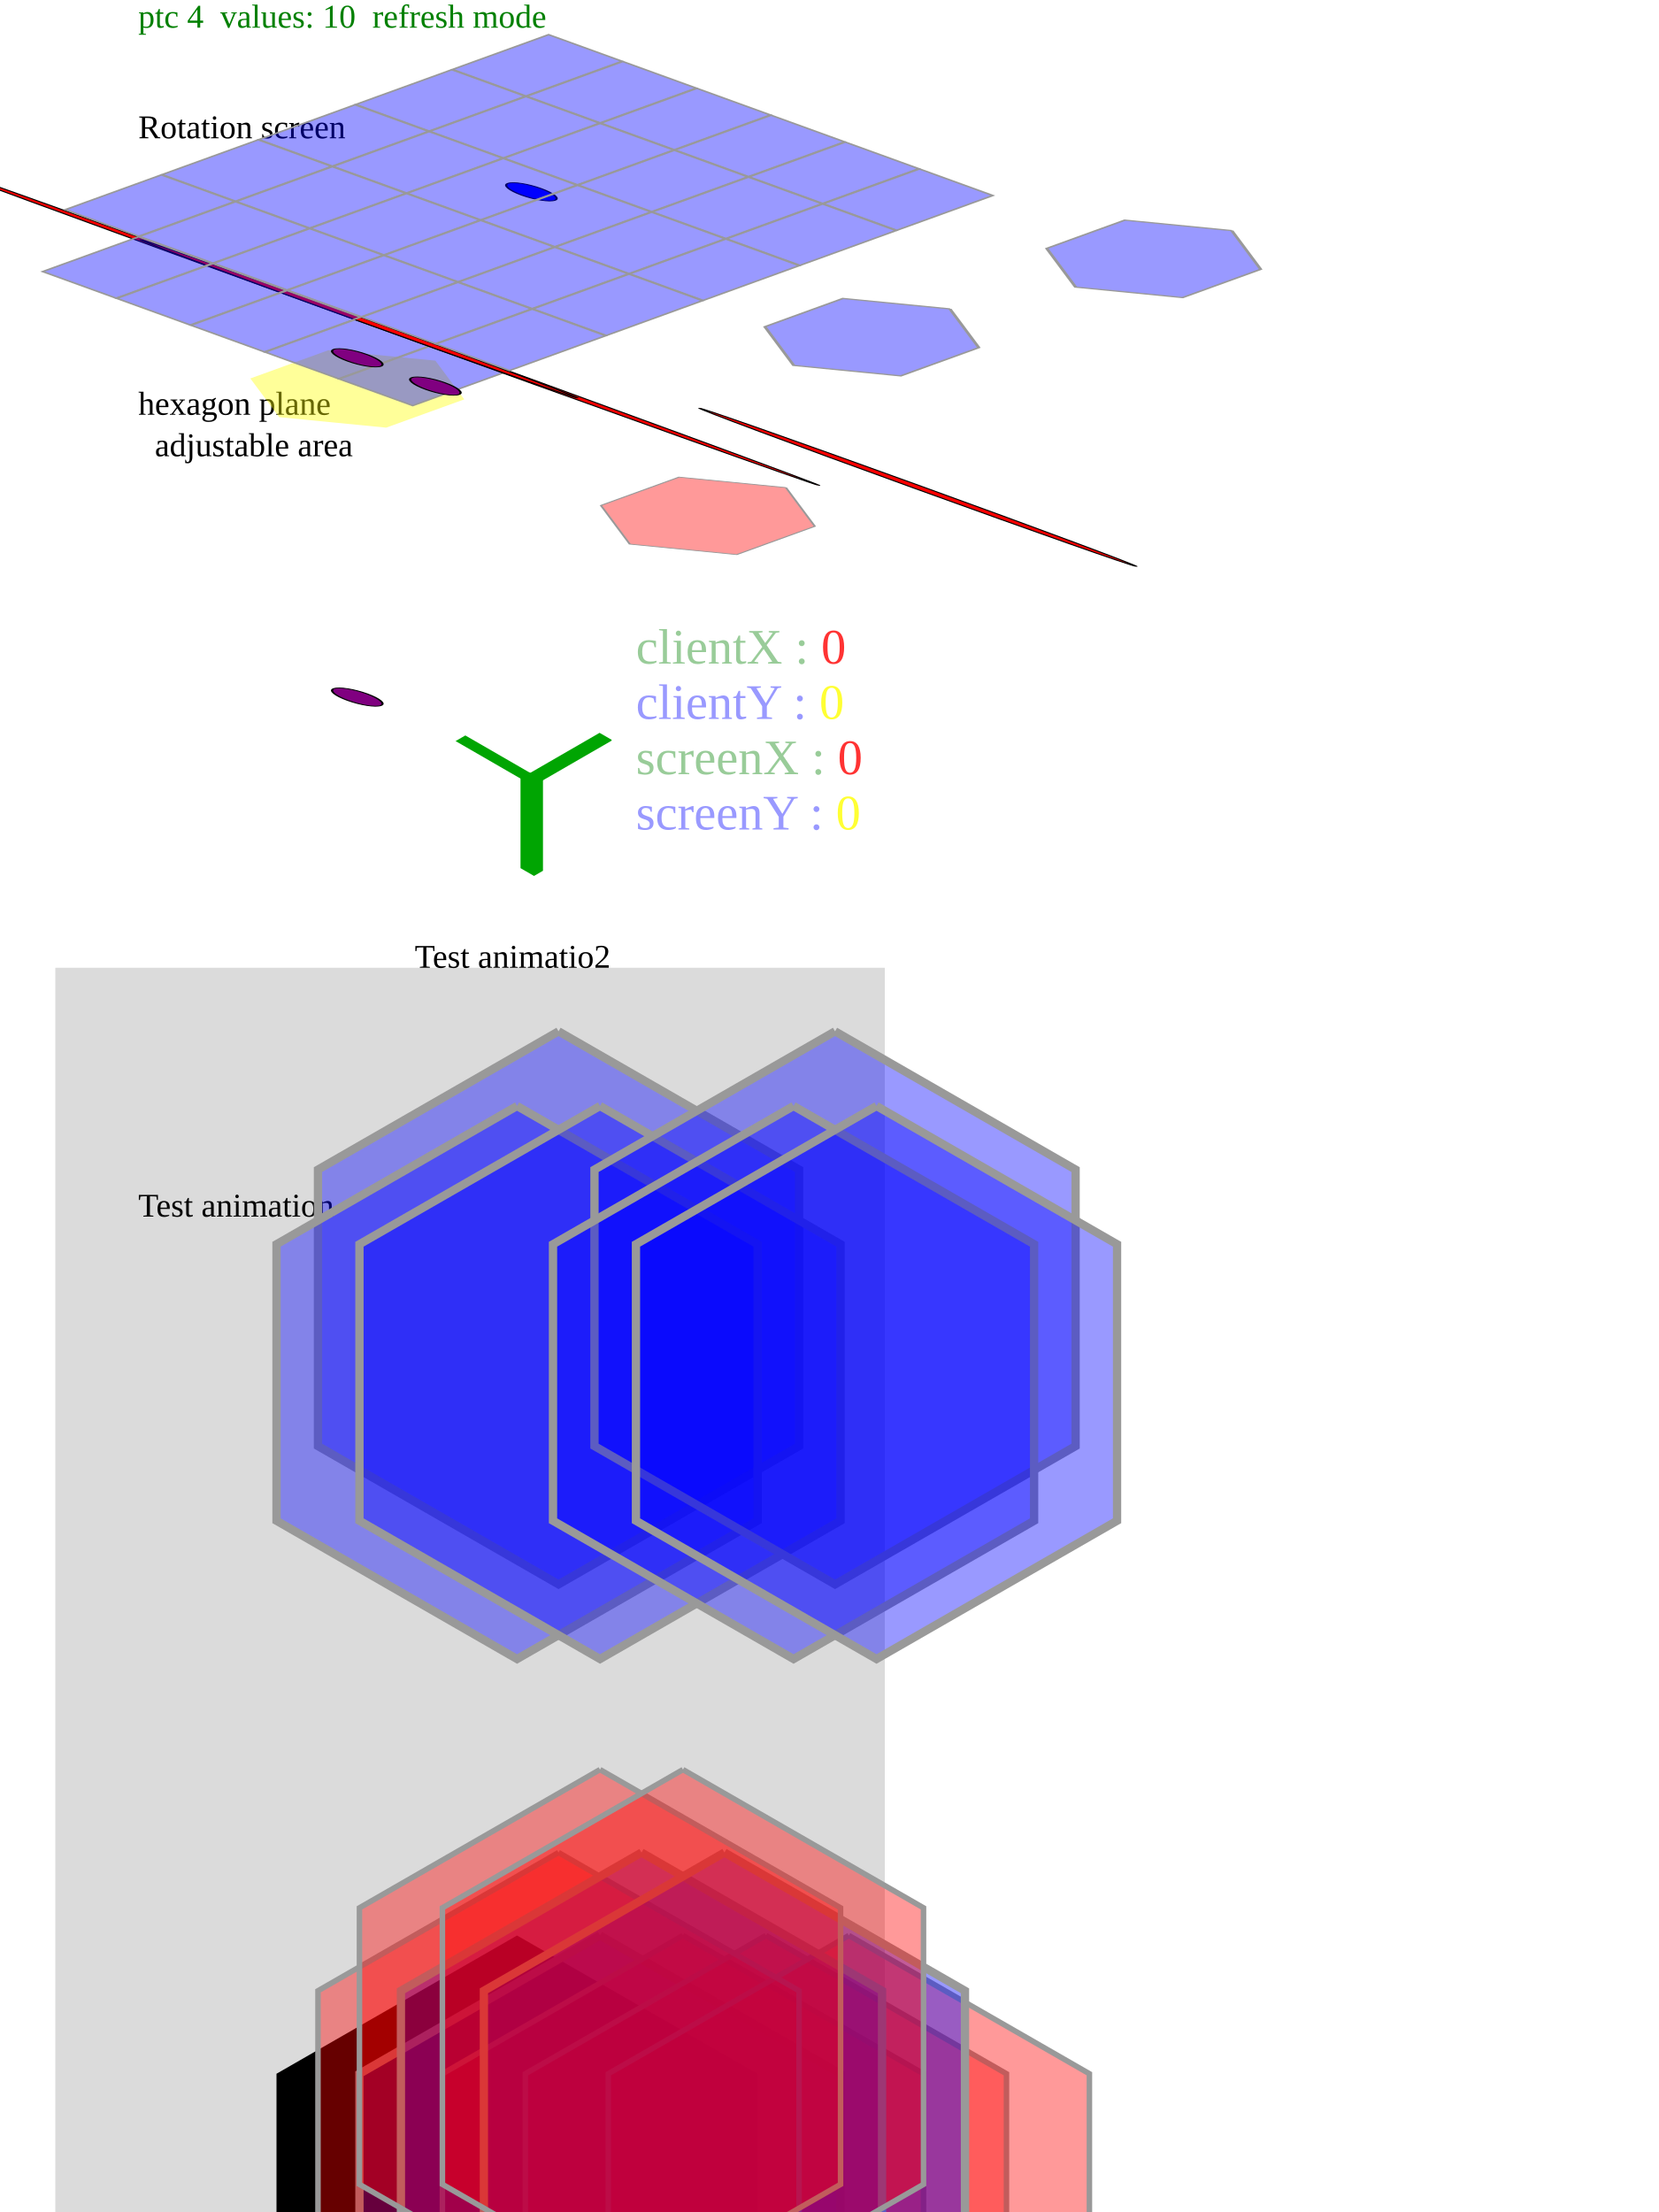
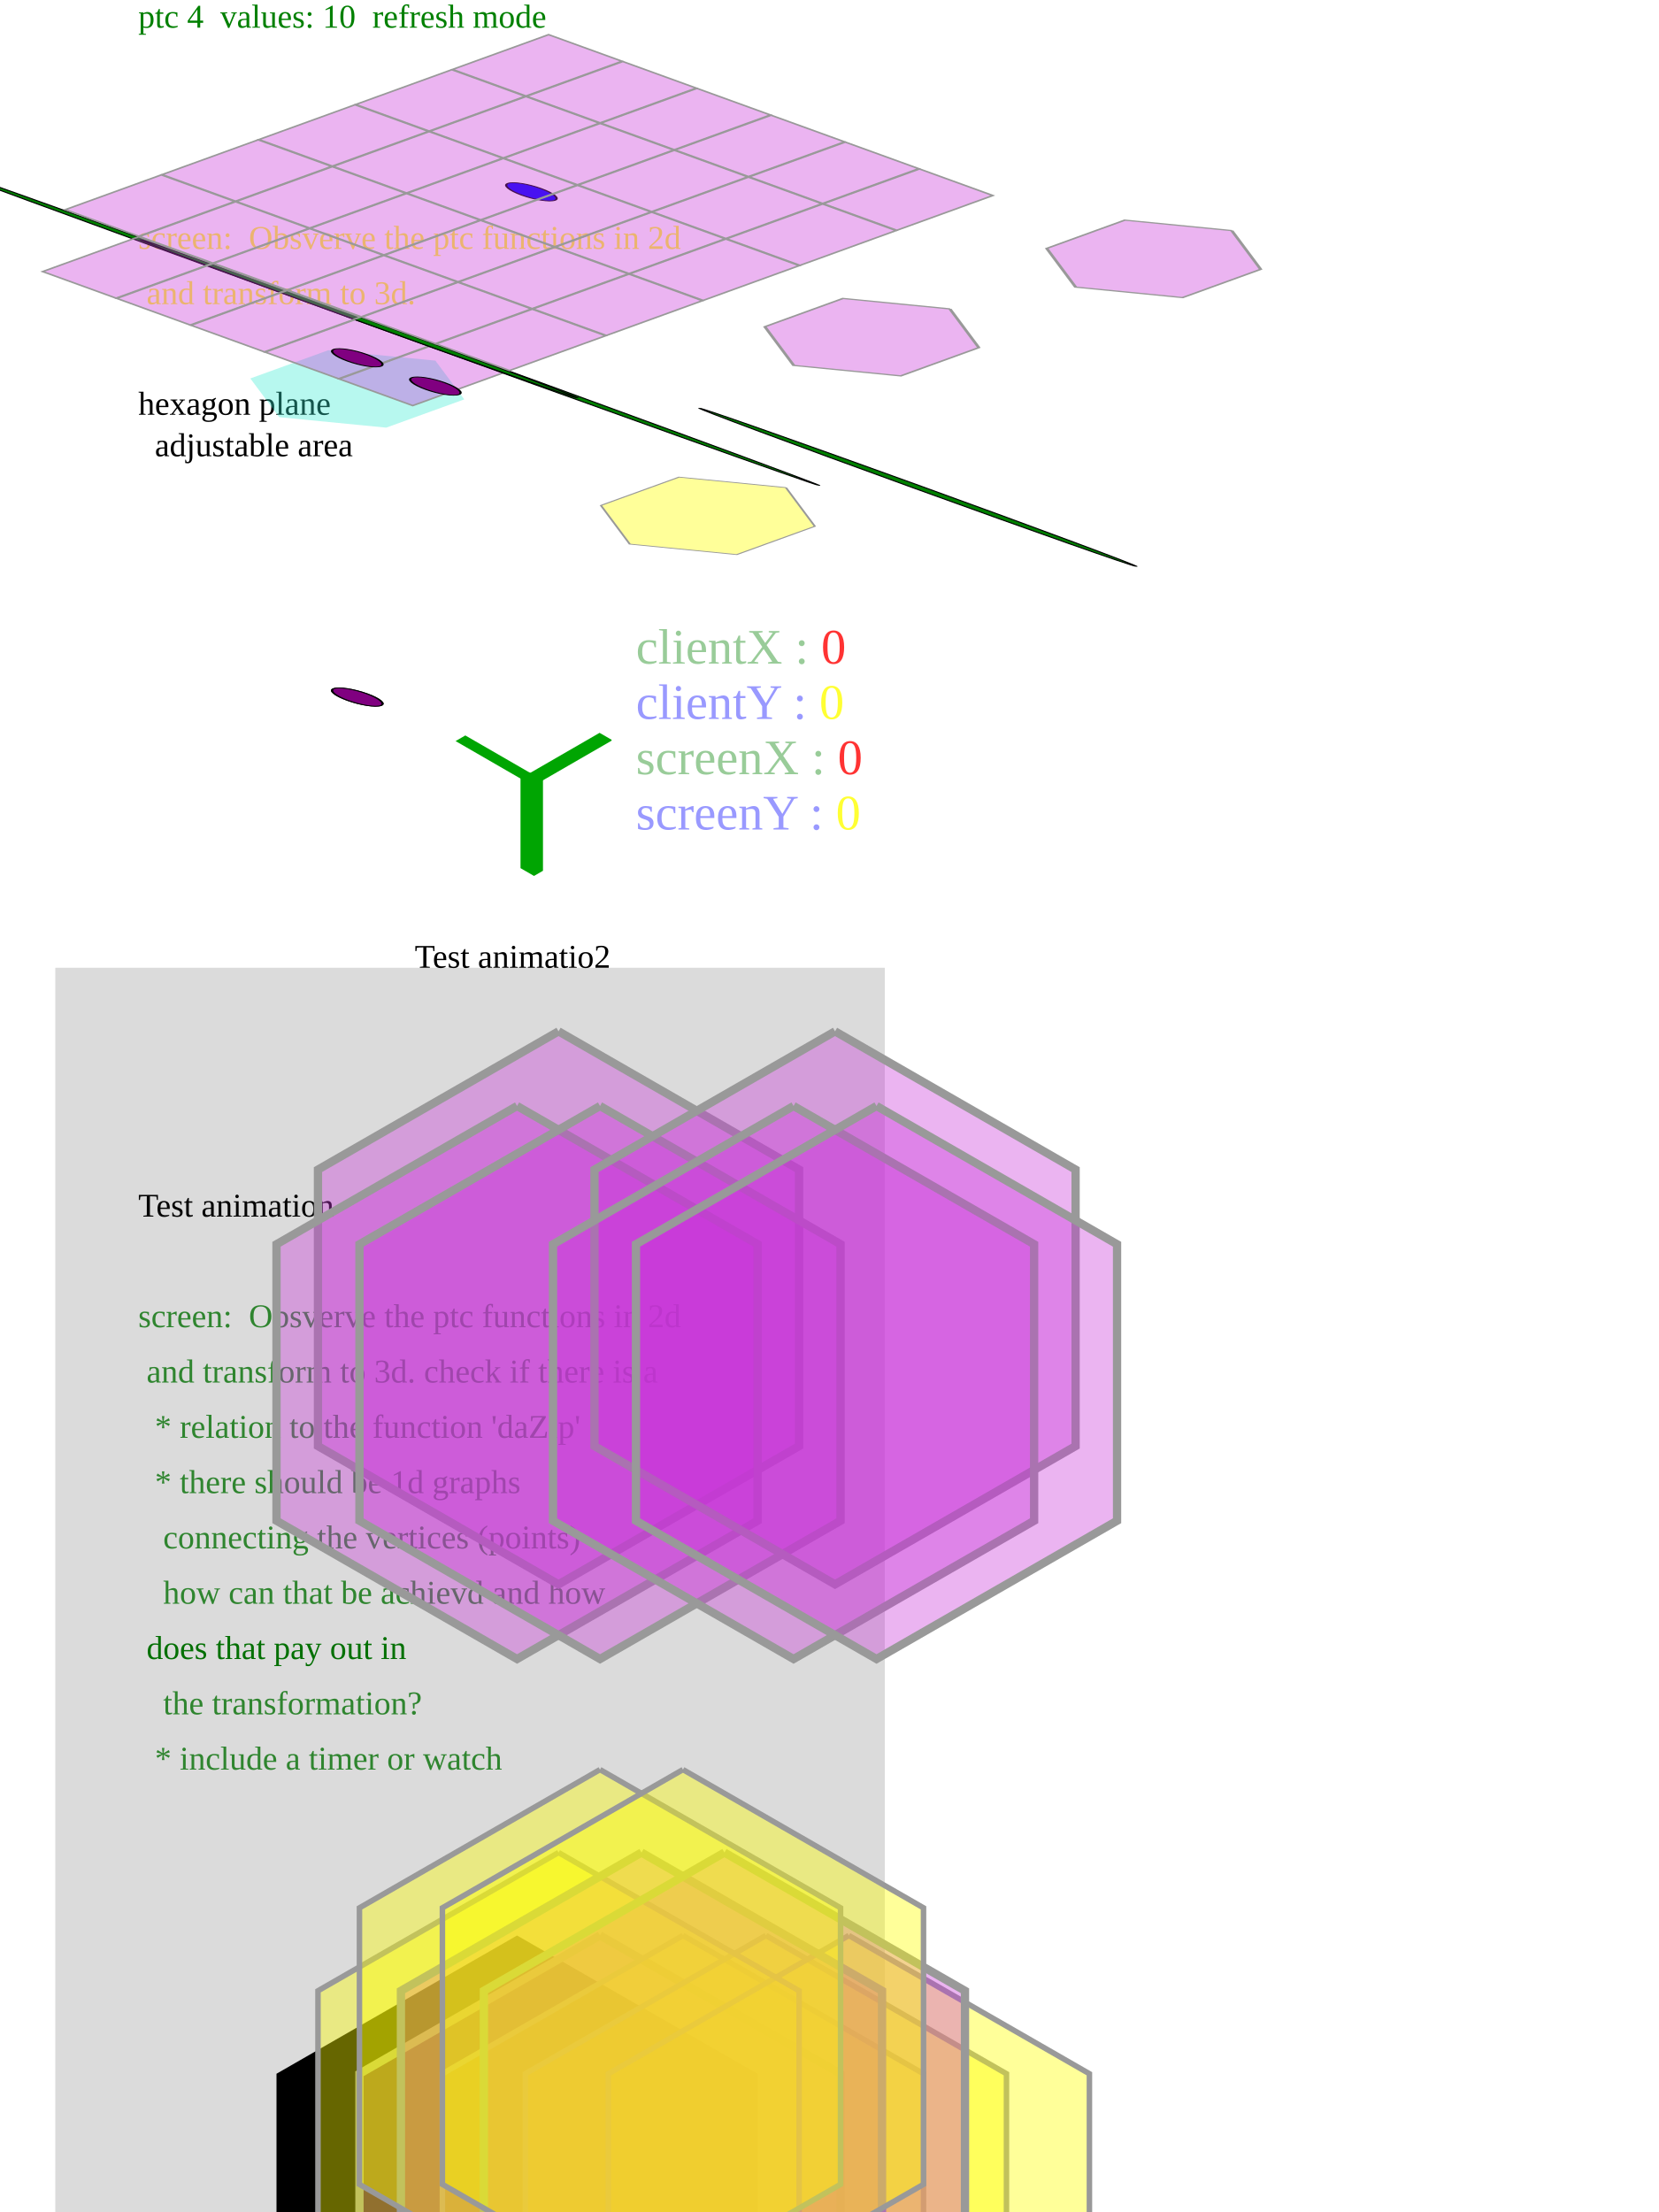
<svg xmlns="http://www.w3.org/2000/svg" id="root" xml:space="preserve" width="600" height="800">
-   <text x="50" fill="green" y="10">ptc 4 
+   <g>
+     <text x="50" fill="green" y="10">ptc 4 
values: 10 
refresh mode</text>
-   <text x="50" y="50">Rotation screen</text>
-   <text x="50" y="150">hexagon plane</text>
-   <text x="50" y="165">  adjustable area</text>
-   <text x="50" y="440">Test animation</text>
-   <text x="230" y="240" font-size="18" fill="green" fill-opacity="0.4">clientX : <tspan id="cX" fill="red" fill-opacity="0.8">0</tspan>
-   </text>
-   <text x="230" y="260" font-size="18" fill="blue" fill-opacity="0.4">clientY : <tspan id="cY" fill="yellow" fill-opacity="0.8">0</tspan>
-   </text>
-   <text x="230" y="280" font-size="18" fill="green" fill-opacity="0.4">screenX : <tspan id="sX" fill="red" fill-opacity="0.8">0</tspan>
-   </text>
-   <text x="230" y="300" font-size="18" fill="blue" fill-opacity="0.4">screenY : <tspan id="sY" fill="yellow" fill-opacity="0.8">0</tspan>
-   </text>
-   <rect id="go" x="20" y="350" width="300" height="650" style="fill:#1e1c1ecc;fill-opacity:0.2" />
+   </g>
  <g>
-     <text x="20" y="480" font-size="10" />
+     <text x="50" y="90" fill="yellow" fill-opacity="0.8">screen:
+  Obsverve the ptc functions in 2d </text>
+     <text x="50" y="110" fill="yellow" fill-opacity="0.8"> and transform to 3d. </text>
+     <animate attributeType="CSS" attributeName="opacity" from="1" to="0" begin="10s" dur="0.2s" fill="freeze" />
+   </g>
+   <g>
+ 
+ /* text what to do */
+ <text x="50" y="480" fill="green" fill-opacity="0.8">screen:
+  Obsverve the ptc functions in 2d </text>
+     <text x="50" y="500" fill="green" fill-opacity="0.8"> and transform to 3d.
+ check if there is a </text>
+     <text x="50" y="520" fill="green" fill-opacity="0.8">
+  * relation to the function 'daZip' </text>
+     <text x="50" y="540" fill="green" fill-opacity="0.8">
+  * there should be 1d graphs  </text>
+     <text x="50" y="560" fill="green" fill-opacity="0.8">   connecting the vertices (points) </text>
+     <text x="50" y="580" fill="green" fill-opacity="0.8">   how can that be achievd and how </text>
+     <text x="50" y="600" fill="green"> does that pay out in </text>
+     <text x="50" y="620" fill="green" fill-opacity="0.8">   the transformation? </text>
+     <text x="50" y="640" fill="green" fill-opacity="0.8">
+  * include a timer or watch</text>
+     <text x="50" y="150">hexagon plane</text>
+     <text x="50" y="165">  adjustable area</text>
+     <text x="50" y="440">Test animation</text>
+     <text x="230" y="240" font-size="18" fill="green" fill-opacity="0.4">clientX : <tspan id="cX" fill="red" fill-opacity="0.8">0</tspan>
+     </text>
+     <text x="230" y="260" font-size="18" fill="blue" fill-opacity="0.4">clientY : <tspan id="cY" fill="yellow" fill-opacity="0.8">0</tspan>
+     </text>
+     <text x="230" y="280" font-size="18" fill="green" fill-opacity="0.4">screenX : <tspan id="sX" fill="red" fill-opacity="0.8">0</tspan>
+     </text>
+     <text x="230" y="300" font-size="18" fill="blue" fill-opacity="0.4">screenY : <tspan id="sY" fill="yellow" fill-opacity="0.8">0</tspan>
+     </text>
+     <rect id="go" x="20" y="350" width="300" height="650" style="fill:#1e1c1ecc;fill-opacity:0.2" />
  </g>
  <g>
    <text x="150" y="350">Test animatio2</text>
  </g>
  <style id="style4">
        .room{
-             fill:       blue;
+             fill:      #c830d8e7;
            fill-opacity:0.4;
            stroke:     #999;
            stroke-width:   3;
            stroke-color:   blue;
        }
        .room:hover{
-             fill:       orange;
+             fill:       #30d8c4e7;
            fill-opacity:0.5;
        }
        .hexa{
-             fill:       red;
+             fill:      yellow;
            fill-opacity:0.4;
            stroke:     #999;
            stroke-width:   2;
        }
        .hexa:hover{
            fill:       green;
            fill-opacity:0.4;
        }
        .project{
            fill:       lime;
            fill-opacity:0.0;
            stroke:     #999;
            stroke-width:  0;
            
        }
        .project:hover{
            fill:       lime;
            fill-opacity:0.4;
        }
        .check{
            fill:       blue;
            fill-opacity:0.3;
            stroke:     #999;
            stroke-width:  0;
            
        }
        .check:hover{
            fill:     lime;
            fill-opacity:0.4;
        }
        .suite{
-             fill:       yellow;
+             fill:      #37ebd1e7;
            fill-opacity:0.4;
            stroke:     #999;
            stroke-width:  0;
            
        }
        .suite:hover{
            fill:     orange;
            fill-opacity:0.5;
        }

       



    </style>
  <g transform="translate(0,200)">
    <g transform="translate(115,173)">
      <polyline id="hexagon" points="87,0 174,50 174,150 87,200 0,150 0,50 87,0" class="room" />
      <animateTransform attributeName="transform" attributeType="XML" type="scale" from="1" to="0.2" additive="sum" begin="0.1s" dur="0.1s" fill="freeze" />
    </g>
    <g transform="translate(100,200)">
      <polyline id="hexagon" points="87,0 174,50 174,150 87,200 0,150 0,50 87,0" class="room" />
      <animateTransform attributeName="transform" attributeType="XML" type="scale" from="1" to="0.2" additive="sum" begin="0.1s" dur="0.1s" fill="freeze" />
    </g>
    <g transform="translate(130,200)">
      <polyline id="hexagon" points="87,0 174,50 174,150 87,200 0,150 0,50 87,0" class="room" />
      <animateTransform attributeName="transform" attributeType="XML" type="scale" from="1" to="0.2" additive="sum" begin="0.1s" dur="0.1s" fill="freeze" />
    </g>
    <g transform="translate(100,30);rotate(90);">
	
</g>
    <g transform="translate(100,0)">
      <g transform="translate(115,173)">
        <polyline id="hexagon" points="87,0 174,50 174,150 87,200 0,150 0,50 87,0" class="room" />
        <animateTransform attributeName="transform" attributeType="XML" type="scale" from="1" to="0.2" additive="sum" begin="0.1s" dur="0.1s" fill="freeze" />
        <animateMotion path="M  0 0 L 0 -10" begin="0.1s" dur="1s" fill="freeze" />
      </g>
      <g transform="translate(100,200)">
        <polyline id="hexagon" points="87,0 174,50 174,150 87,200 0,150 0,50 87,0" class="room" />
        <animateTransform attributeName="transform" attributeType="XML" type="scale" from="1" to="0.2" additive="sum" begin="0.1s" dur="0.1s" fill="freeze" />
        <animateMotion path="M  0 0 L -11 8" begin="0.1s" dur="1s" fill="freeze" />
      </g>
      <g id="g883">
        <g id="g876">
          <path style="opacity:1;fill:#00a502;fill-opacity:1;fill-rule:nonzero;stroke:#000000;stroke-width:3.78;stroke-miterlimit:4;stroke-dasharray:none;stroke-opacity:0" d="m 345.807,300.025 -12.264,7.08 v 123.686 l 18.449,10.652 12.266,-7.082 v -123.684 z" transform="scale(0.2645833)" id="path821" />
          <g transform="translate(0.2532114,0.1462424)" id="g848">
            <path id="path823" transform="scale(0.2645833)" d="m 440.656,245.264 -107.113,61.842 v 1.23 l 16.428,9.484 107.115,-61.842 V 254.75 Z" style="opacity:1;fill:#00a502;fill-opacity:1;fill-rule:nonzero;stroke:#000000;stroke-width:3.78;stroke-miterlimit:4;stroke-dasharray:none;stroke-opacity:0" />
            <path id="path821-5" d="m 68.036,65.837 -3.527,2.036 28.088,16.217 3.527,-2.036 z" style="opacity:1;fill:#00a502;fill-opacity:1;fill-rule:nonzero;stroke:#000000;stroke-width:1;stroke-miterlimit:4;stroke-dasharray:none;stroke-opacity:0" />
          </g>
        </g>
        <animateTransform attributeName="transform" attributeType="XML" type="scale" from="1" to="1" additive="sum" begin="0.1s" dur="0.1s" fill="freeze" />
        <animateMotion path="M  100 3 L 40 130" begin="0.1s" dur="1s" fill="freeze" />
      </g>
      <g transform="translate(130,200)">
        <polyline id="hexagon" points="87,0 174,50 174,150 87,200 0,150 0,50 87,0" class="room" />
        <animateTransform attributeName="transform" attributeType="XML" type="scale" from="1" to="0.2" additive="sum" begin="0.1s" dur="0.1s" fill="freeze" />
        <animateMotion path="M  0 0 L 11 8" begin="0.1s" dur="1s" fill="freeze" />
      </g>
    </g>
  </g>
  <g transform="translate(0,500)">
    <g transform="translate(100,200)">
      <polyline id="hexagon" points="87,0 174,50 174,150 87,200 0,150 0,50 87,0" class="projectHex;" />
      <animateTransform attributeName="transform" attributeType="XML" type="scale" from="1" to="0.2" additive="sum" begin="0.1s" dur="0.1s" fill="freeze" />
    </g>
    <g transform="translate(130,200)">
      <polyline id="hexagon" points="87,0 174,50 174,150 87,200 0,150 0,50 87,0" class="room" />
      <animateTransform attributeName="transform" attributeType="XML" type="scale" from="1" to="0.2" additive="sum" begin="0.1s" dur="0.1s" fill="freeze" />
    </g>
    <g transform="translate(160,200)">
      <polyline points="87,0 174,50 174,150 87,200 0,150 0,50 87,0" class="hexa" />
      <animateTransform attributeName="transform" attributeType="XML" type="scale" from="1" to="0.2" additive="sum" begin="0.1s" dur="0.1s" fill="freeze" />
    </g>
    <g transform="translate(190,200)">
      <polyline id="hexagon" points="87,0 174,50 174,150 87,200 0,150 0,50 87,0" class="hexa" />
      <animateTransform attributeName="transform" attributeType="XML" type="scale" from="1" to="0.2" additive="sum" begin="0.1s" dur="0.1s" fill="freeze" />
    </g>
    <g transform="translate(220,200)">
      <polyline id="hexagon" points="87,0 174,50 174,150 87,200 0,150 0,50 87,0" class="hexa" />
      <animateTransform attributeName="transform" attributeType="XML" type="scale" from="1" to="0.2" additive="sum" begin="0.1s" dur="0.1s" fill="freeze" />
    </g>
    <g transform="translate(115,170)">
      <polyline id="hexagon" points="87,0 174,50 174,150 87,200 0,150 0,50 87,0" class="hexa" />
      <animateTransform attributeName="transform" attributeType="XML" type="scale" from="1" to="0.2" additive="sum" begin="0.1s" dur="0.1s" fill="freeze" />
    </g>
    <g transform="translate(145,170)">
      <polyline id="hexagon" points="87,0 174,50 174,150 87,200 0,150 0,50 87,0" class="room" />
      <animateTransform attributeName="transform" attributeType="XML" type="scale" from="1" to="0.2" additive="sum" begin="0.1s" dur="0.1s" fill="freeze" />
    </g>
    <g transform="translate(175,170)">
      <polyline id="hexagon" points="87,0 174,50 174,150 87,200 0,150 0,50 87,0" class="room" />
      <animateTransform attributeName="transform" attributeType="XML" type="scale" from="1" to="0.2" additive="sum" begin="0.1s" dur="0.1s" fill="freeze" />
    </g>
    <g transform="translate(130,140)">
      <polyline id="hexagon" points="87,0 174,50 174,150 87,200 0,150 0,50 87,0" class="hexa" />
      <animateTransform attributeName="transform" attributeType="XML" type="scale" from="1" to="0.2" additive="sum" begin="0.1s" dur="0.1s" fill="freeze" />
    </g>
    <g transform="translate(160,140)">
      <polyline id="hexagon" points="87,0 174,50 174,150 87,200 0,150 0,50 87,0" class="hexa" />
      <animateTransform attributeName="transform" attributeType="XML" type="scale" from="1" to="0.2" additive="sum" begin="0.1s" dur="0.1s" fill="freeze" />
    </g>
  </g>
  <g transform="translate(-70,750)">
    <g transform="translate(100,200)">
      <polyline id="hexagon" points="87,0 174,50 174,150 87,200 0,150 0,50 87,0" class="hexa" />
      <animateTransform attributeName="transform" attributeType="XML" type="scale" from="1" to="0.5" additive="sum" begin="0.1s" dur="0.1s" fill="freeze" />
    </g>
    <g transform="translate(188,200)">
      <polyline id="hexagon" points="87,0 174,50 174,150 87,200 0,150 0,50 87,0" class="room" />
      <animateTransform attributeName="transform" attributeType="XML" type="scale" from="1" to="0.5" additive="sum" begin="0.1s" dur="0.1s" fill="freeze" />
    </g>
    <g transform="translate(144,200)">
      <polyline points="87,0 174,50 174,150 87,200 0,150 0,50 87,0" class="hexa" />
      <animateTransform attributeName="transform" attributeType="XML" type="scale" from="1" to="0.5" additive="sum" begin="0.1s" dur="0.1s" fill="freeze" />
    </g>
  </g>
  <g transform="translate(-70,850)">
    <g transform="translate(100,200)">
      <polyline id="hexagon" points="87,0 174,50 174,150 87,200 0,150 0,50 87,0" class="room" />
      <animateTransform attributeName="transform" attributeType="XML" type="scale" from="1" to="0.5" additive="sum" begin="0.1s" dur="0.1s" fill="freeze" />
    </g>
    <g transform="translate(188,200)">
      <polyline id="hexagon" points="87,0 174,50 174,150 87,200 0,150 0,50 87,0" class="room" />
      <animateTransform attributeName="transform" attributeType="XML" type="scale" from="1" to="0.5" additive="sum" begin="0.1s" dur="0.1s" fill="freeze" />
    </g>
    <g transform="translate(276,200)">
      <polyline points="87,0 174,50 174,150 87,200 0,150 0,50 87,0" class="hexa" />
      <animateTransform attributeName="transform" attributeType="XML" type="scale" from="1" to="0.5" additive="sum" begin="0.1s" dur="0.1s" fill="freeze" />
    </g>
    <g transform="translate(144,200)">
      <polyline id="hexagon" points="87,0 174,50 174,150 87,200 0,150 0,50 87,0" class="hexa" />
      <animateTransform attributeName="transform" attributeType="XML" type="scale" from="1" to="0.5" additive="sum" begin="0.1s" dur="0.1s" fill="freeze" />
    </g>
  </g>
  <g transform="matrix(0.282383,0.1022555,-0.2823838,0.1022555,420.923,74.49549)">
    <polyline id="hexagon" points="87,0 174,50 174,150 87,200 0,150 0,50 87,0" class="room" />
    <g transform="translate(-430,370)">
      <g transform="translate(599,370)">
        <polyline id="hexagon" points="87,0 174,50 174,150 87,200 0,150 0,50 87,0" class="hexa" />
        <animateTransform attributeName="transform" attributeType="XML" type="scale" from="1" to="3.1" additive="sum" begin="0.1s" dur="0.1s" fill="freeze" />
        <animateMotion path="M 25, 25 m -19.25, 0 a 19.25,19.25 0 1,0 37.5,0 a 1.25,19.25 0 1,0 -37.5,0" begin="1s" dur="5s" repeatCount="5" />
      </g>
      <g transform="translate(150,370)">
        <polyline id="hexagon" points="87,0 174,50 174,150 87,200 0,150 0,50 87,0" class="suite" />
        <animateTransform attributeName="transform" attributeType="XML" type="scale" from="1" to="3.1" additive="sum" begin="0.1s" dur="0.1s" fill="freeze" />
      </g>
      <g transform="translate(400,370)">
        <polyline id="hexagon" points="87,0 174,50 174,150 87,200 0,150 0,50 87,0" class="project" />
        <animateTransform attributeName="transform" attributeType="XML" type="scale" from="1" to="3.1" additive="sum" begin="0.1s" dur="0.1s" fill="freeze" />
        <animate attributeType="CSS" attributeName="opacity" from="1" to="0" dur="13s" repeatCount="indefinite" />
      </g>
      <g transform="translate(388,-51)">
        <polyline id="hexagon" points="87,0 174,50 174,150 87,200 0,150 0,50 87,0" class="room" />
        <animateTransform attributeName="transform" attributeType="XML" type="scale" from="1" to="3.1" additive="sum" begin="0.1s" dur="0.1s" fill="freeze" />
      </g>
      <g transform="translate(950,720)">
        <polyline id="hexagon" points="87,0 174,50 174,150 87,200 0,150 0,50 87,0" class="project" />
        <animateTransform attributeName="transform" attributeType="XML" type="scale" from="1" to="3.1" additive="sum" begin="0.1s" dur="0.1s" fill="freeze" />
      </g>
      <g transform="translate(950,820)">
        <polyline id="hexagon" points="87,0 174,50 174,150 87,200 0,150 0,50 87,0" class="project" />
        <animateTransform attributeName="transform" attributeType="XML" type="scale" from="1" to="3.1" additive="sum" begin="0.1s" dur="0.1s" fill="freeze" />
      </g>
      <g transform="translate(850,720)">
        <polyline id="hexagon" points="87,0 174,50 174,150 87,200 0,150 0,50 87,0" class="project" />
        <animateTransform attributeName="transform" attributeType="XML" type="scale" from="1" to="3.1" additive="sum" begin="0.1s" dur="0.1s" fill="freeze" />
      </g>
    </g>
    <g>
      <rect class="room" width="94" height="123" x="-222" y="711" />
      <rect class="room" y="711" x="-317" height="123" width="94" />
-       <ellipse cx="-316" cy="715" rx="590" ry="4" stroke="black" stroke-width="2px" style="fill:red">
+       <ellipse cx="-316" cy="715" rx="590" ry="4" stroke="black" stroke-width="2px" style="fill:green">
        <animateColor attributeName="fill" attributeType="CSS" from="blue" to="lime" begin="0.1s" dur="1s" repeatCount="indefinite" />
        <animateTransform attributeName="transform" attributeType="XML" type="rotate" from="0" to="45" begin="0.1s" dur="0.1s" fill="freeze" />
        <animateMotion path="M  0 0 L 860 879" begin="0.1s" dur="0.3s" fill="freeze" />
      </ellipse>
-       <ellipse cx="340" cy="655" rx="280" ry="4" stroke="black" stroke-width="2px" style="fill:red">
+       <ellipse cx="340" cy="655" rx="280" ry="4" stroke="black" stroke-width="2px" style="fill:green">
        <animateColor attributeName="fill" attributeType="CSS" from="blue" to="lime" begin="0.1s" dur="1s" repeatCount="indefinite" />
        <animateTransform attributeName="transform" attributeType="XML" type="rotate" from="0" to="45" begin="0.1s" dur="0.1s" fill="freeze" />
        <animateMotion path="M  0 0 L 280 290" begin="0.1s" dur="0.3s" fill="freeze" />
      </ellipse>
      <ellipse cx="-430" cy="380" rx="30" ry="12" stroke="black" stroke-width="2px" style="fill:blue">
      </ellipse>
-       <ellipse cx="-316" cy="715" rx="280" ry="4" stroke="black" stroke-width="2px" style="fill:red">
+       <ellipse cx="-316" cy="715" rx="280" ry="4" stroke="black" stroke-width="2px" style="fill:green">
        <animateColor attributeName="fill" attributeType="CSS" from="blue" to="lime" begin="0.1s" dur="1s" repeatCount="indefinite" />
        <animateTransform attributeName="transform" attributeType="XML" type="rotate" from="0" to="45" begin="0.1s" dur="0.1s" fill="freeze" />
        <animateMotion path="M  0 0 L 480 290" begin="0.1s" dur="0.3s" fill="freeze" />
      </ellipse>
      <ellipse cx="-248" cy="785" rx="30" ry="12" stroke="black" stroke-width="2px" style="fill:purple">
        <animateColor attributeName="fill" attributeType="CSS" from="blue" to="lime" begin="1s" dur="6s" repeatCount="indefinite" />
      </ellipse>
      <ellipse cx="-148" cy="785" rx="30" ry="12" stroke="black" stroke-width="2px" style="fill:purple">
        <animateColor attributeName="fill" attributeType="CSS" from="blue" to="lime" begin="1s" dur="6s" repeatCount="indefinite" />
      </ellipse>
-       <animateTransform attributeName="transform" attributeType="XML" type="rotate" from="1" to="-360" additive="sum" begin="13s" dur="5.0s" fill="freeze" />
-       <animateTransform attributeName="transform" attributeType="XML" type="rotate" from="1" to="360" additive="sum" begin="18s" dur="15.0s" repeatCount="3" />
-     </g>
-     <g transform="translate(500,600)">
-       <ellipse cx="-148" cy="785" rx="30" ry="12" stroke="black" stroke-width="2px" style="fill:purple">
-         <animateColor attributeName="fill" attributeType="CSS" from="blue" to="lime" begin="1s" dur="6s" repeatCount="indefinite" />
-       </ellipse>
-       <animateTransform attributeName="transform" attributeType="XML" type="rotate" from="1" to="360" additive="sum" begin="128s" dur="15.0s" repeatCount="2" />
-       <animateMotion path="M 100, 100 m -75, 0 a 75,75 0 1,0 150,0 a 75,75 0 1,0 -150,0" begin="1s" dur="5s" repeatCount="indefinite" />
+       <animateTransform attributeName="transform" attributeType="XML" type="rotate" from="1" to="45" additive="sum" begin="2s" dur="2.0s" fill="freeze" />
+       <animateTransform attributeName="transform" attributeType="XML" type="rotate" from="1" to="-45" additive="sum" begin="10s" dur="2.0s" fill="freeze" />
+       <animateTransform attributeName="transform" attributeType="XML" type="rotate" from="1" to="-360" additive="sum" begin="43s" dur="5.0s" fill="freeze" />
+       <animateTransform attributeName="transform" attributeType="XML" type="rotate" from="1" to="360" additive="sum" begin="58s" dur="15.0s" repeatCount="1" />
+     </g>
+ /* go automate add layer to animate 3d svg plot 
+ a Haskell function will write and automate the layer adding
+ which way does initiate the animation set on timer or just on click or hover? */
+ <g transform="translate(500,600)">
+       <g>
+         <ellipse cx="-148" cy="785" rx="30" ry="12" stroke="black" stroke-width="2px" style="fill:purple">
+           <animateColor attributeName="fill" attributeType="CSS" from="blue" to="lime" begin="1s" dur="6s" repeatCount="indefinite" />
+         </ellipse>
+         <animateTransform attributeName="transform" attributeType="XML" type="rotate" from="1" to="360" additive="sum" begin="128s" dur="15.0s" repeatCount="2" />
+         <animateMotion path="M 100, 100 m -75, 0 a 75,75 0 1,0 150,0 a 75,75 0 1,0 -150,0" begin="1s" dur="5s" repeatCount="indefinite" />
+       </g>
+       <g>
+         <ellipse cx="-148" cy="785" rx="30" ry="12" stroke="black" stroke-width="2px" style="fill:purple">
+           <animateColor attributeName="fill" attributeType="CSS" from="blue" to="lime" begin="1s" dur="6s" repeatCount="indefinite" />
+         </ellipse>
+         <animateTransform attributeName="transform" attributeType="XML" type="rotate" from="-360" to="-1" additive="sum" begin="128s" dur="11.0s" repeatCount="2" />
+         <animateMotion path="M -400, -600 m -75, 0 a 75,75 0 1,0 150,0 a 75,75 0 1,0 -150,0" begin="1s" dur="2s" repeatCount="indefinite" />
+       </g>
    </g>
    <g>
      <rect class="room" width="94" height="123" x="-412" y="711" />
      <rect class="room" y="711" x="-507" height="123" width="94" />
      <rect class="room" width="94" height="123" x="-602" y="711" />
      <rect class="room" width="94" height="123" x="-222" y="587" />
      <rect class="room" y="587" x="-317" height="123" width="94" />
      <rect class="room" width="94" height="123" x="-412" y="587" />
      <rect class="room" y="587" x="-507" height="123" width="94" />
      <rect class="room" width="94" height="123" x="-602" y="587" />
      <rect class="room" y="587" x="-697" height="123" width="94" />
      <rect class="room" width="94" height="123" x="-222" y="463" />
      <rect class="room" y="463" x="-317" height="123" width="94" />
      <rect class="room" width="94" height="123" x="-412" y="463" />
      <rect class="room" y="463" x="-507" height="123" width="94" />
      <rect class="room" width="94" height="123" x="-602" y="463" />
      <rect class="room" y="463" x="-697" height="123" width="94" />
      <rect class="room" id="rect3843" width="94" height="123" x="-222" y="339" />
      <rect class="room" y="339" x="-317" height="123" width="94" />
      <rect class="room" id="rect3847" width="94" height="123" x="-412" y="339" />
      <rect class="room" y="339" x="-507" height="123" width="94" id="rect3849" />
      <rect class="room" id="rect3851" width="94" height="123" x="-602" y="339" />
      <rect class="room" y="339" x="-697" height="123" width="94" id="rect3853" />
      <rect class="room" id="rect3855" width="94" height="123" x="-222" y="215" />
      <rect class="room" y="215" x="-317" height="123" width="94" id="rect3857" />
      <rect class="room" id="rect3859" width="94" height="123" x="-412" y="215" />
      <rect class="room" y="215" x="-507" height="123" width="94" id="rect3861" />
      <rect class="room" id="rect3863" width="94" height="123" x="-602" y="215" />
      <rect class="room" y="215" x="-697" height="123" width="94" id="rect3865" />
      <rect class="room" id="rect3867" width="94" height="123" x="-222" y="91" />
      <rect class="room" y="91" x="-317" height="123" width="94" id="rect3869" />
      <rect class="room" id="rect3871" width="94" height="123" x="-412" y="91" />
      <rect class="room" y="91" x="-507" height="123" width="94" id="rect3873" />
      <rect class="room" id="rect3875" width="94" height="123" x="-602" y="91" />
      <rect class="room" y="91" x="-697" height="123" width="94" id="rect3877" />
-       <animateTransform attributeName="transform" attributeType="XML" type="rotate" from="1" to="45" additive="sum" begin="3s" dur="5.0s" fill="freeze" />
-       <animateTransform attributeName="transform" attributeType="XML" type="rotate" from="1" to="-45" additive="sum" begin="30s" dur="5.0s" fill="freeze" />
+       <animateTransform attributeName="transform" attributeType="XML" type="rotate" from="1" to="45" additive="sum" begin="0.1" dur="0.1s" fill="freeze" />
+       <animateTransform attributeName="transform" attributeType="XML" type="rotate" from="1" to="-45" additive="sum" begin="40s" dur="2.0s" fill="freeze" />
    </g>
  </g>
</svg>
